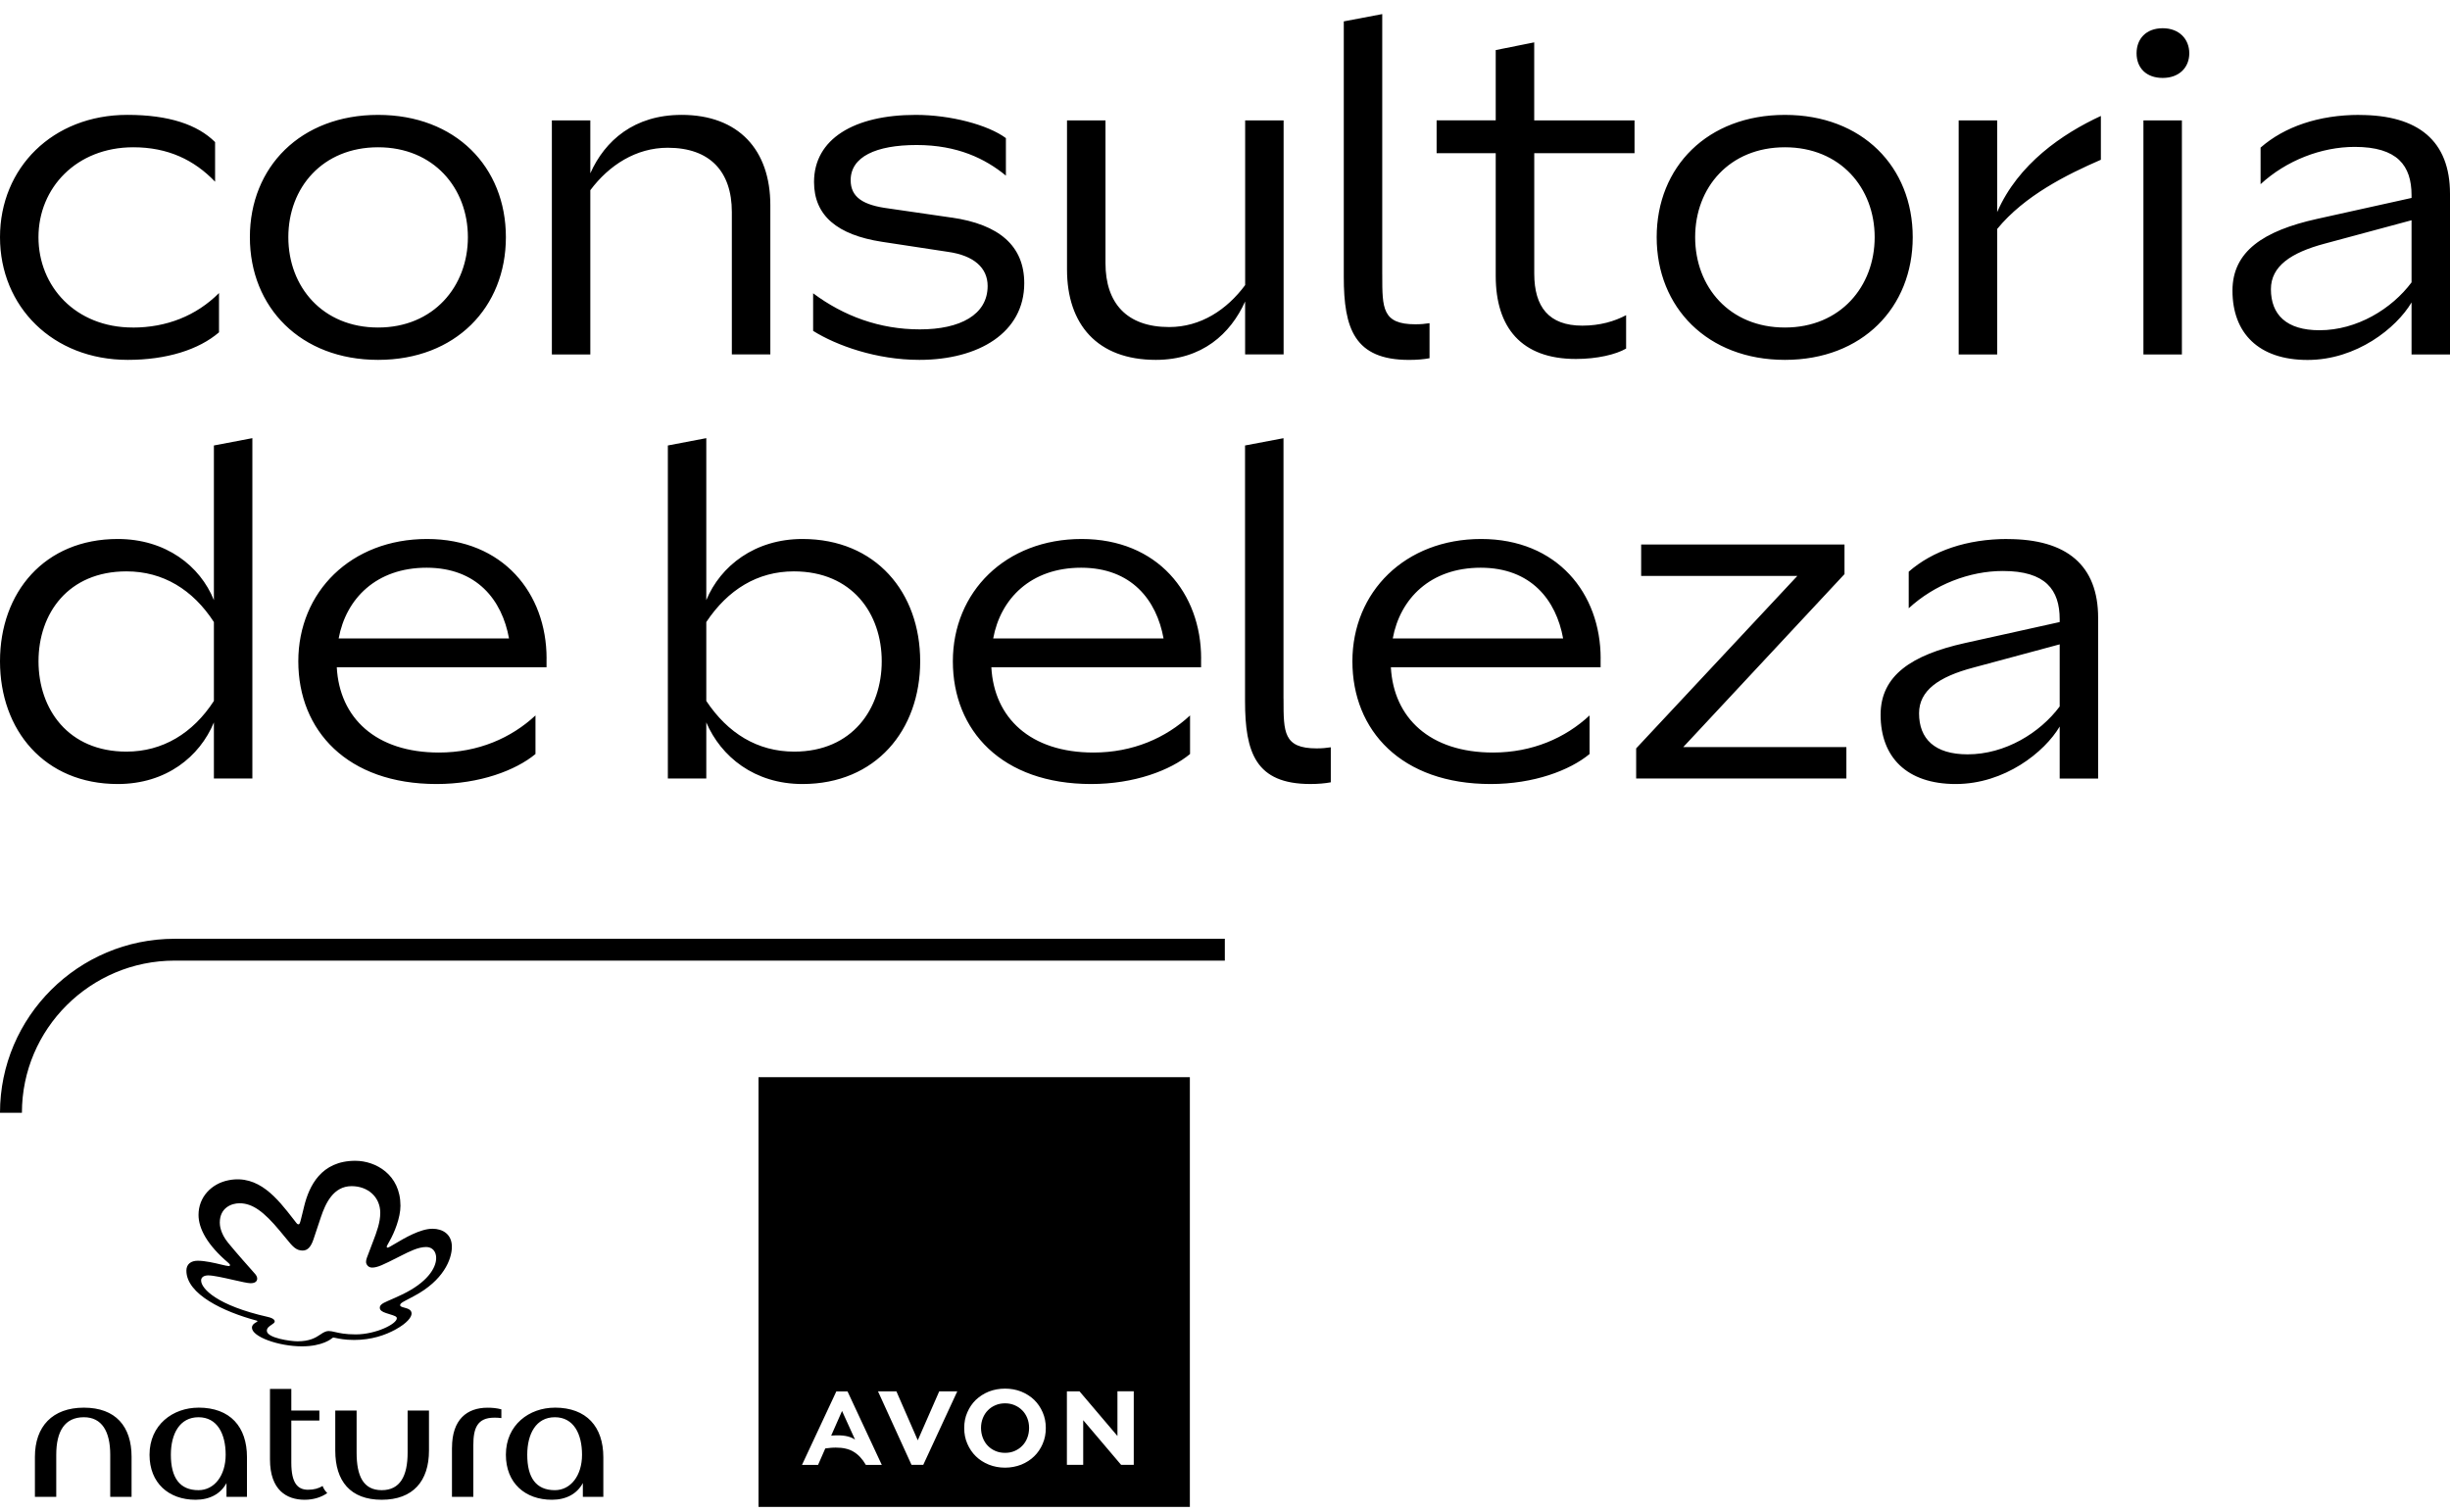
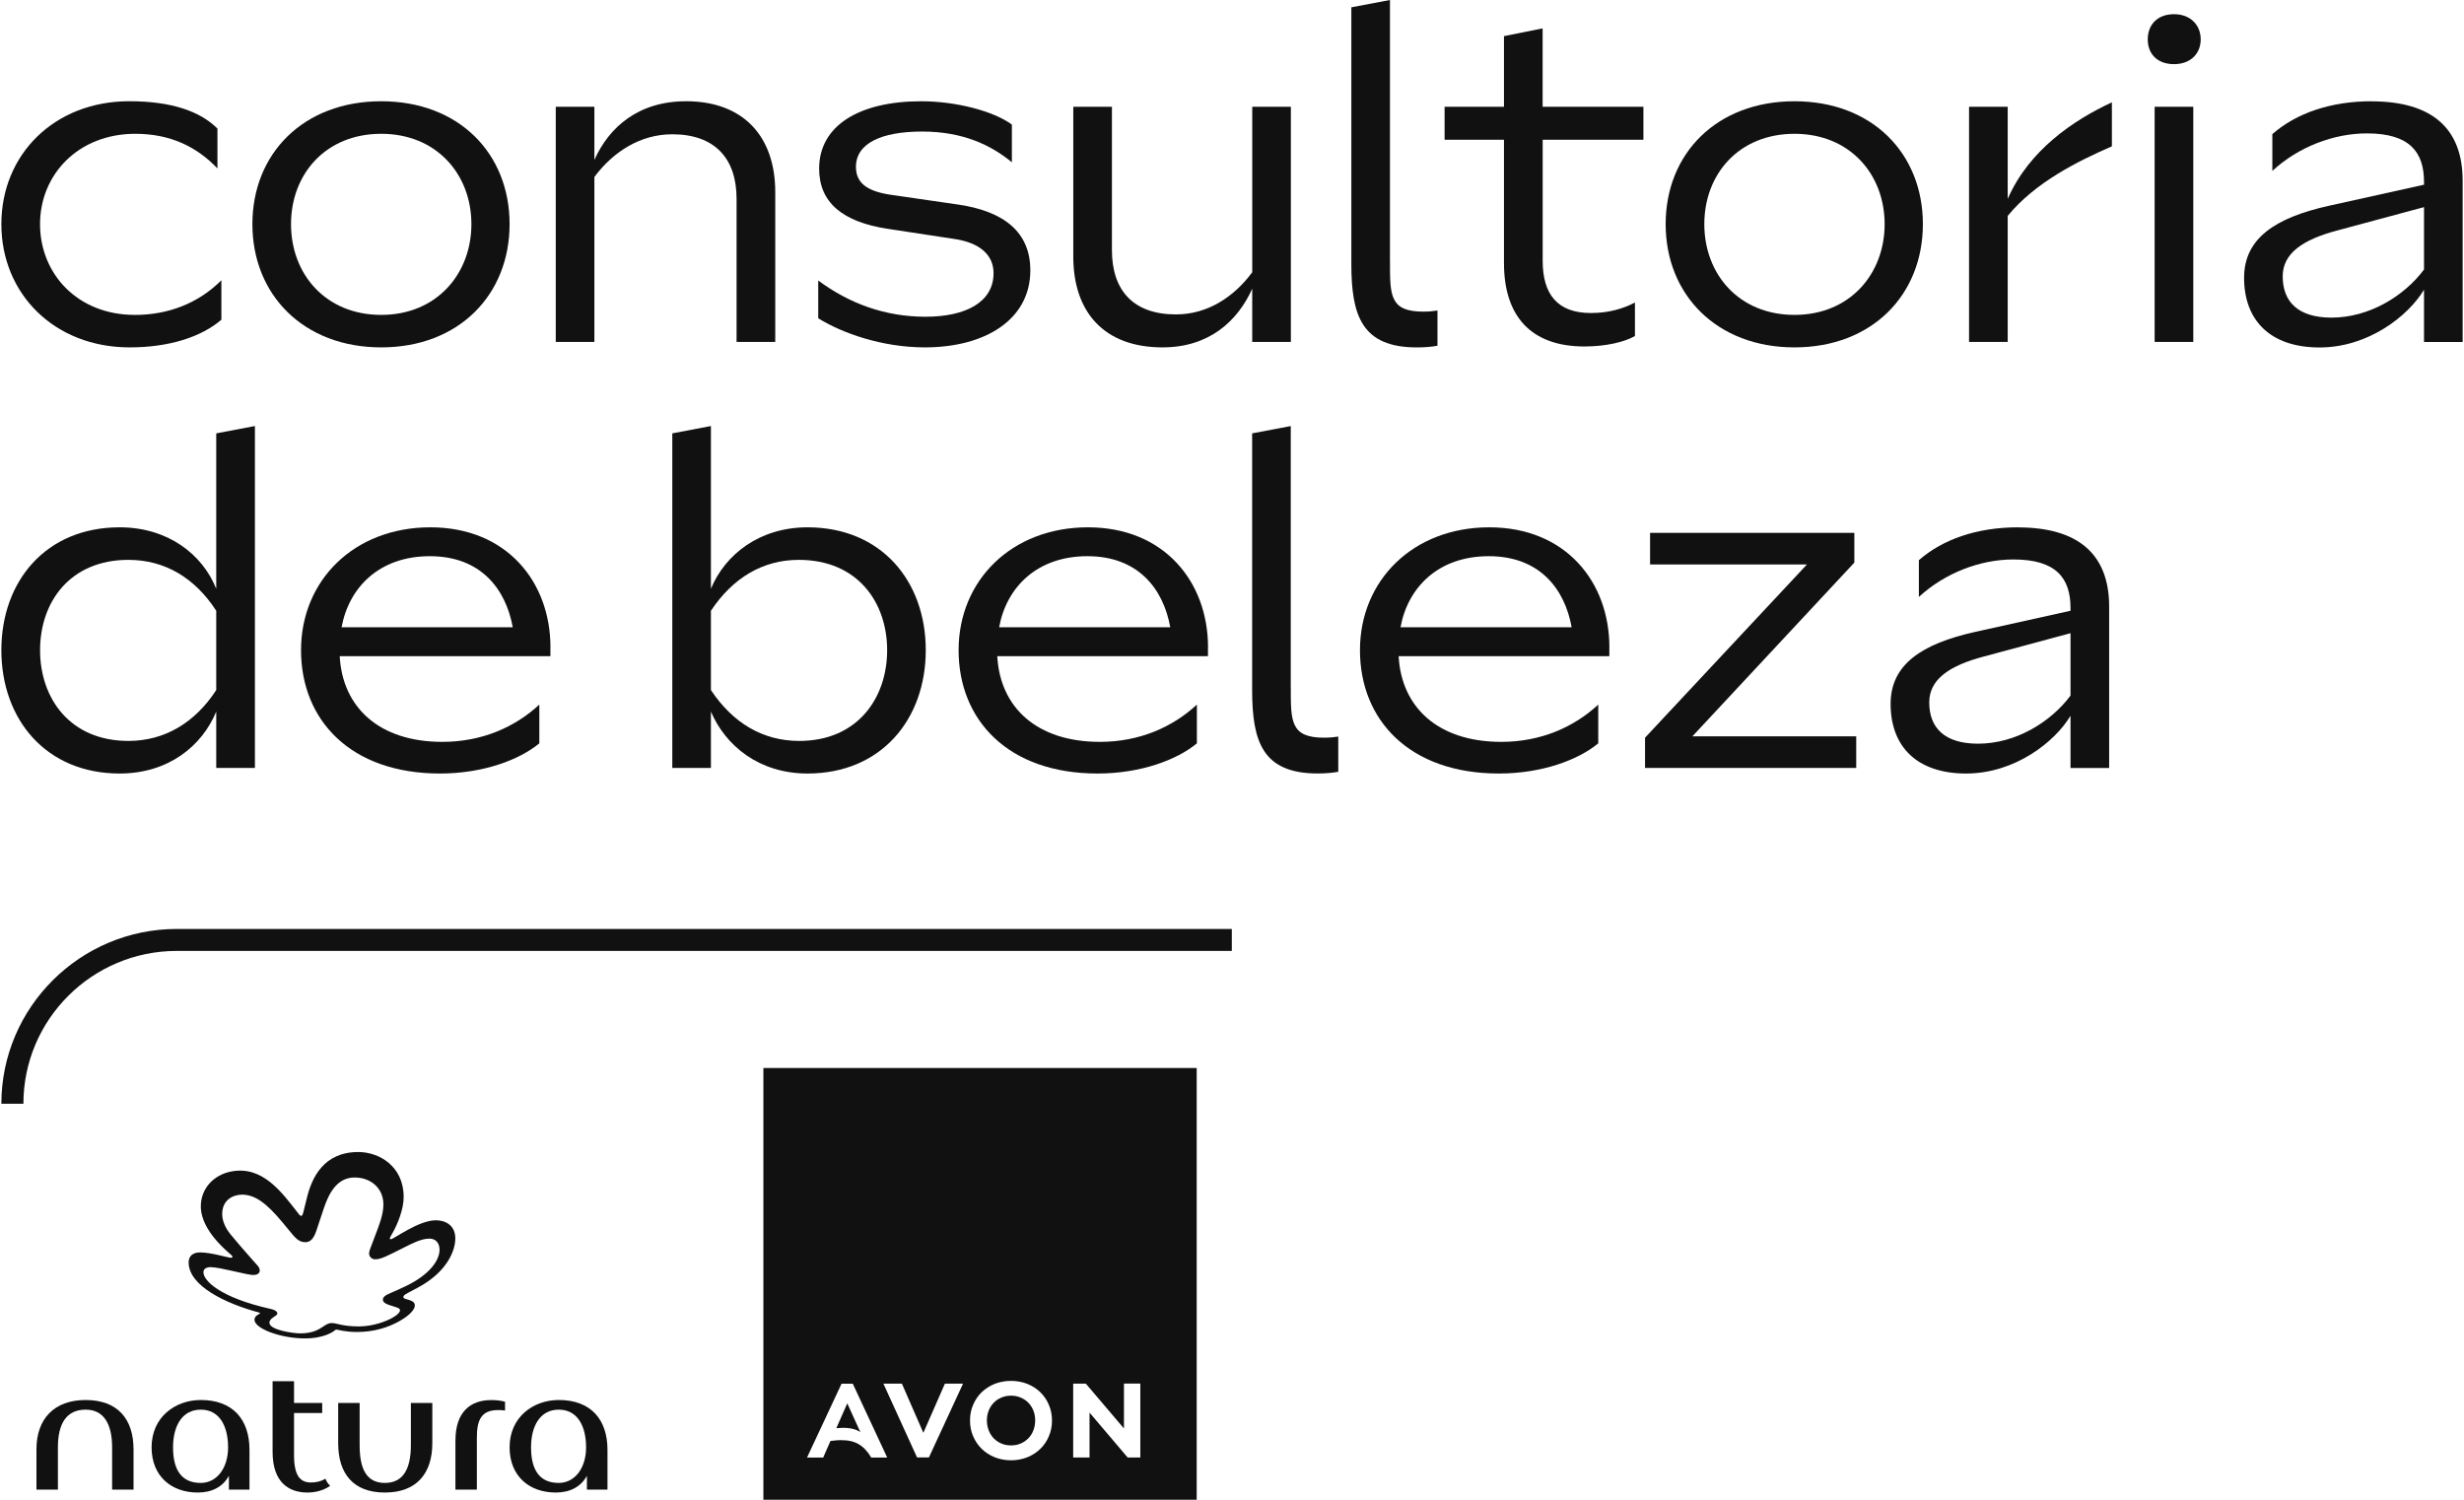
- <svg xmlns="http://www.w3.org/2000/svg" width="128" height="79" viewBox="0 0 128 79" fill="none">
-   <path fill-rule="evenodd" clip-rule="evenodd" d="M74.686 18.717V16.886C74.468 16.922 74.225 16.944 73.945 16.944C72.216 16.944 72.216 16.104 72.216 14.395V14.345H72.215V0.736L70.206 1.117V14.469C70.206 15.816 70.345 16.901 70.84 17.647C71.335 18.394 72.19 18.805 73.612 18.805C74.022 18.805 74.376 18.775 74.686 18.717ZM111.625 2.784C111.625 2.022 112.129 1.475 112.991 1.475C113.852 1.475 114.379 2.044 114.379 2.784C114.379 3.524 113.852 4.072 112.991 4.072C112.129 4.072 111.625 3.547 111.625 2.784ZM111.983 18.52V6.29H113.993V18.52H111.983ZM85.396 8.006V8.005H85.398L85.396 8.006ZM85.396 8.005V6.29H80.155V2.213L78.144 2.616V6.288H75.056V8.005H78.144V14.418C78.144 17.113 79.485 18.756 82.332 18.756C83.451 18.756 84.426 18.52 84.956 18.213V16.468C84.352 16.789 83.589 17.015 82.667 17.015C80.922 17.015 80.157 16.039 80.157 14.297V8.005H85.396ZM2.01 12.393C2.01 14.967 3.949 17.113 6.938 17.113V17.115C8.689 17.115 10.248 16.506 11.442 15.312V17.364C10.387 18.271 8.705 18.803 6.676 18.803C2.753 18.803 0 16.017 0 12.393C0 8.769 2.753 6.003 6.652 6.002C8.826 6.002 10.323 6.513 11.237 7.424V9.494C10.148 8.357 8.775 7.695 6.964 7.695C3.994 7.695 2.01 9.818 2.01 12.393ZM1.145 58.142H0C0 53.13 4.094 49.051 9.125 49.051H63.991V50.192H9.125C4.724 50.192 1.145 53.758 1.145 58.142ZM43.424 75.013L43.992 73.724V73.722L44.673 75.221C44.573 75.15 44.447 75.094 44.295 75.054C44.144 75.015 43.964 74.996 43.755 74.996C43.653 74.996 43.544 75.002 43.424 75.013ZM53.01 73.422C53.167 73.49 53.295 73.576 53.404 73.689V73.687C53.519 73.801 53.606 73.938 53.668 74.091C53.732 74.252 53.764 74.417 53.764 74.607C53.764 74.796 53.732 74.974 53.668 75.133C53.609 75.29 53.519 75.429 53.404 75.545C53.292 75.66 53.158 75.75 53.01 75.813C52.863 75.877 52.697 75.911 52.511 75.911C52.325 75.911 52.154 75.877 52.007 75.813C51.857 75.75 51.725 75.66 51.612 75.545C51.501 75.431 51.413 75.296 51.349 75.131C51.285 74.968 51.253 74.79 51.253 74.609C51.253 74.427 51.285 74.254 51.349 74.095C51.415 73.932 51.503 73.797 51.612 73.689C51.721 73.576 51.849 73.488 52.007 73.422C52.154 73.357 52.327 73.323 52.511 73.323C52.696 73.323 52.863 73.359 53.01 73.422ZM39.629 78.736V56.281H62.164V78.736H39.629ZM44.94 76.134C45.047 76.248 45.145 76.383 45.237 76.54L45.235 76.542H46.07L44.278 72.699H43.695L41.899 76.542H42.739L43.117 75.68C43.215 75.665 43.313 75.654 43.403 75.648C43.495 75.639 43.584 75.637 43.67 75.637C43.853 75.637 44.022 75.652 44.174 75.688C44.327 75.723 44.466 75.774 44.594 75.853C44.72 75.928 44.833 76.019 44.94 76.134ZM48.236 76.537L49.989 72.75L50.014 72.697H49.07L47.949 75.255L46.832 72.697H45.871L47.612 76.516L47.623 76.537H48.236ZM54.031 76.091C54.217 75.913 54.367 75.69 54.477 75.435H54.475C54.586 75.188 54.638 74.91 54.638 74.614C54.638 74.318 54.584 74.044 54.475 73.795C54.365 73.54 54.219 73.327 54.029 73.141C53.841 72.962 53.613 72.815 53.352 72.709C53.09 72.607 52.81 72.555 52.509 72.555C52.208 72.555 51.923 72.607 51.661 72.709C51.4 72.815 51.174 72.962 50.984 73.141C50.794 73.327 50.648 73.54 50.538 73.795C50.427 74.044 50.375 74.316 50.375 74.614C50.375 74.912 50.429 75.188 50.538 75.435C50.648 75.69 50.798 75.911 50.984 76.091C51.17 76.274 51.398 76.42 51.661 76.527C51.923 76.632 52.212 76.685 52.509 76.685C52.806 76.685 53.092 76.63 53.356 76.527C53.617 76.42 53.845 76.274 54.031 76.091ZM58.576 76.538H59.233V76.537V72.695H58.381V75.03L56.41 72.71L56.398 72.697H55.74V76.538H56.592V74.204L58.563 76.527L58.576 76.538ZM1.824 76.119C1.824 74.53 2.742 73.55 4.382 73.55C6.042 73.55 6.874 74.53 6.874 76.119V78.21H5.759V76.01C5.759 74.79 5.322 74.05 4.382 74.05C3.376 74.05 2.939 74.79 2.939 76.01V78.21H1.824V76.119ZM10.37 73.55C9.036 73.55 7.812 74.442 7.812 76.01C7.812 77.49 8.818 78.362 10.216 78.362C10.959 78.362 11.526 78.056 11.833 77.49V78.208H12.903V76.139C12.903 74.55 12.029 73.548 10.368 73.548L10.37 73.55ZM10.37 77.861C9.386 77.861 8.927 77.207 8.927 76.01C8.927 74.921 9.386 74.05 10.37 74.05C11.353 74.05 11.79 74.921 11.79 76.01C11.79 77.099 11.199 77.861 10.37 77.861ZM19.942 77.861C20.903 77.861 21.296 77.121 21.296 75.901V73.702H22.412V75.793C22.412 77.382 21.582 78.362 19.942 78.362C18.302 78.362 17.516 77.382 17.516 75.793V73.702H18.631V75.901C18.631 77.121 18.981 77.861 19.942 77.861ZM28.988 73.55C27.655 73.55 26.43 74.442 26.43 76.01C26.43 77.49 27.437 78.362 28.834 78.362C29.577 78.362 30.145 78.056 30.451 77.49V78.208H31.521V76.139C31.521 74.55 30.647 73.548 28.986 73.548L28.988 73.55ZM28.988 77.861C28.005 77.861 27.546 77.207 27.546 76.01C27.546 74.921 28.005 74.05 28.988 74.05C29.972 74.05 30.408 74.921 30.408 76.01C30.408 77.099 29.817 77.861 28.988 77.861ZM23.613 78.21V75.641L23.615 75.643C23.615 74.161 24.403 73.552 25.473 73.552C25.712 73.552 25.953 73.572 26.194 73.638V74.095C26.062 74.073 25.93 74.073 25.821 74.073C24.926 74.073 24.729 74.638 24.729 75.51V78.21H23.613ZM16.093 77.839C15.547 77.838 15.22 77.489 15.22 76.424V74.224H16.685V73.702H15.22V72.57H14.105V76.25C14.105 77.861 14.979 78.362 15.918 78.362C16.377 78.362 16.792 78.23 17.097 78.013C16.988 77.904 16.899 77.773 16.856 77.642C16.639 77.773 16.398 77.838 16.093 77.839ZM20.364 64.826C20.596 64.416 20.922 63.637 20.922 62.997C20.921 61.361 19.616 60.651 18.562 60.651C16.771 60.651 16.151 61.974 15.893 63.017C15.854 63.176 15.83 63.275 15.808 63.365C15.786 63.454 15.766 63.535 15.735 63.658C15.673 63.906 15.656 63.971 15.589 63.971C15.538 63.971 15.496 63.915 15.47 63.882L15.464 63.874L15.409 63.802L15.339 63.712C14.489 62.617 13.511 61.358 11.94 61.667C11.045 61.843 10.372 62.547 10.372 63.477C10.372 64.196 10.832 65.054 11.936 65.989C11.989 66.032 12.015 66.07 12.015 66.104C12.015 66.128 11.998 66.152 11.953 66.152C11.889 66.152 11.742 66.117 11.552 66.072C11.207 65.99 10.719 65.873 10.329 65.873C9.979 65.873 9.738 66.049 9.738 66.39C9.738 67.623 11.681 68.538 13.403 69L13.405 69.001C13.421 69.005 13.452 69.012 13.452 69.032C13.452 69.048 13.423 69.064 13.384 69.088C13.298 69.138 13.163 69.217 13.163 69.373C13.163 69.842 14.545 70.346 15.779 70.346C16.849 70.346 17.31 69.955 17.35 69.921L17.351 69.92C17.379 69.894 17.4 69.887 17.426 69.887C17.443 69.887 17.477 69.894 17.528 69.906C17.687 69.941 18.013 70.012 18.5 70.012C19.404 70.012 20.132 69.763 20.678 69.459C21.276 69.128 21.503 68.819 21.503 68.633C21.503 68.427 21.296 68.371 21.125 68.324C21.006 68.292 20.905 68.265 20.905 68.195C20.905 68.127 20.958 68.075 21.161 67.968C21.229 67.931 21.31 67.889 21.389 67.847L21.392 67.846C21.494 67.792 21.591 67.74 21.652 67.707C23.156 66.906 23.608 65.806 23.608 65.144C23.608 64.483 23.124 64.202 22.594 64.202C21.955 64.202 21.124 64.696 20.637 64.985C20.436 65.105 20.294 65.189 20.249 65.189C20.219 65.189 20.204 65.167 20.204 65.142C20.204 65.111 20.229 65.066 20.324 64.897L20.364 64.826ZM14.966 64.73C15.306 65.155 15.482 65.34 15.814 65.341C16.067 65.34 16.243 65.155 16.377 64.758C16.42 64.631 16.517 64.338 16.606 64.07L16.607 64.068L16.607 64.067L16.607 64.067C16.677 63.858 16.741 63.665 16.77 63.58C17.01 62.87 17.419 61.976 18.37 61.976C19.22 61.976 19.867 62.542 19.867 63.373C19.867 63.878 19.673 64.387 19.501 64.839L19.472 64.914C19.417 65.06 19.371 65.182 19.326 65.299L19.326 65.299C19.273 65.438 19.222 65.571 19.162 65.733C19.134 65.809 19.124 65.881 19.124 65.942C19.126 66.049 19.226 66.231 19.438 66.231C19.726 66.231 20.023 66.081 20.796 65.69L20.909 65.633L20.968 65.603C21.407 65.382 21.855 65.156 22.265 65.156C22.59 65.156 22.79 65.39 22.788 65.736C22.784 66.276 22.291 67.024 21.016 67.634C20.783 67.747 20.555 67.848 20.239 67.985C19.942 68.112 19.843 68.202 19.843 68.33C19.843 68.457 19.961 68.539 20.166 68.607C20.235 68.629 20.296 68.648 20.352 68.666C20.613 68.747 20.732 68.785 20.732 68.88C20.732 69.177 19.632 69.722 18.584 69.722C18.037 69.722 17.731 69.651 17.507 69.599L17.507 69.599C17.379 69.569 17.277 69.546 17.174 69.546C17.041 69.546 16.924 69.598 16.723 69.737C16.486 69.898 16.174 70.083 15.54 70.083C15.184 70.083 13.941 69.913 13.941 69.531C13.941 69.382 14.073 69.295 14.188 69.219C14.276 69.161 14.353 69.11 14.353 69.043C14.353 69.002 14.325 68.884 13.992 68.809C11.348 68.215 10.507 67.333 10.507 66.904C10.507 66.737 10.654 66.639 10.881 66.639C11.151 66.639 11.694 66.763 12.183 66.874C12.583 66.965 12.947 67.048 13.095 67.048C13.424 67.048 13.437 66.855 13.437 66.812C13.439 66.733 13.399 66.645 13.326 66.561C13.314 66.547 13.282 66.511 13.234 66.457L13.232 66.454C12.993 66.186 12.374 65.49 11.923 64.942C11.496 64.423 11.483 63.984 11.483 63.881C11.483 63.1 12.102 62.87 12.514 62.87C13.196 62.87 13.793 63.317 14.616 64.307C14.677 64.378 14.912 64.663 14.966 64.73ZM19.754 6.003C15.713 6.003 13.055 8.72 13.055 12.393C13.055 16.065 15.713 18.803 19.754 18.803C23.796 18.803 26.43 16.064 26.43 12.393C26.43 8.722 23.799 6.003 19.754 6.003ZM19.754 17.113C16.858 17.113 15.064 14.99 15.064 12.393C15.064 9.796 16.86 7.695 19.754 7.695C22.648 7.695 24.445 9.818 24.445 12.393C24.445 14.967 22.648 17.113 19.754 17.113ZM30.841 9.054C31.608 7.338 33.139 6.003 35.604 6.003V6.002C38.593 6.002 40.246 7.836 40.246 10.722V18.518H38.235V11.079C38.235 8.96 37.088 7.72 34.886 7.72C33.235 7.72 31.824 8.625 30.841 9.938V18.52H28.832V6.29H30.841V9.054ZM49.707 11.368L46.427 10.892C45.113 10.723 44.443 10.319 44.443 9.414C44.443 8.196 45.758 7.577 47.889 7.577C50.019 7.577 51.477 8.291 52.553 9.176V7.216C51.618 6.522 49.66 6.003 47.842 6.003C44.611 6.003 42.529 7.268 42.529 9.509C42.529 11.272 43.751 12.273 46.07 12.633L49.515 13.157C50.881 13.347 51.599 13.993 51.599 14.943C51.599 16.446 50.162 17.21 48.058 17.21C45.953 17.21 44.086 16.517 42.482 15.325V17.289C43.704 18.052 45.782 18.803 48.032 18.803C51.142 18.803 53.512 17.373 53.512 14.799C53.512 12.844 52.197 11.722 49.709 11.366L49.707 11.368ZM65.053 14.896V6.29H67.062V18.518H65.051V15.752C64.288 17.446 62.802 18.803 60.387 18.803C57.326 18.803 55.746 16.944 55.746 14.083V6.29H57.756V13.751C57.756 15.827 58.856 17.088 61.083 17.088C62.734 17.088 64.098 16.183 65.053 14.896ZM86.553 12.393C86.553 8.72 89.208 6.003 93.253 6.003C97.297 6.003 99.93 8.722 99.93 12.393C99.93 16.064 97.297 18.803 93.253 18.803C89.21 18.803 86.553 16.065 86.553 12.393ZM88.563 12.393C88.563 14.99 90.357 17.113 93.253 17.113C96.15 17.113 97.942 14.967 97.942 12.393C97.942 9.818 96.148 7.695 93.253 7.695C90.359 7.695 88.563 9.796 88.563 12.393ZM104.342 11.079V6.29H102.331V18.52H104.342V11.964C105.769 10.221 107.977 9.123 109.76 8.347V6.058C107.751 6.989 105.44 8.559 104.342 11.081V11.079ZM123.263 6.003C121.141 6.003 119.351 6.622 118.104 7.712V9.623C119.449 8.385 121.277 7.675 123.024 7.675C125.251 7.675 125.991 8.651 125.991 10.201V10.343L121.038 11.441C118.262 12.059 116.635 13.131 116.635 15.185C116.635 17.399 117.997 18.807 120.558 18.807C123.12 18.807 125.2 17.139 125.991 15.803V18.522H128V10.129C128 7.366 126.351 6.007 123.263 6.007V6.003ZM125.991 14.754C124.961 16.135 123.142 17.255 121.181 17.255C119.458 17.255 118.644 16.444 118.644 15.11C118.644 13.918 119.674 13.202 121.469 12.726L125.991 11.508V14.752V14.754ZM11.175 23.276V31.357C10.456 29.568 8.664 28.162 6.15 28.162C2.323 28.162 0 30.952 0 34.552C0 38.151 2.323 40.965 6.15 40.965C8.687 40.965 10.434 39.534 11.175 37.746V40.677H13.185V22.893L11.175 23.276ZM11.175 36.624C10.075 38.318 8.495 39.272 6.607 39.272C3.566 39.272 2.012 37.053 2.012 34.552C2.012 32.05 3.566 29.854 6.607 29.854C8.519 29.854 10.076 30.808 11.175 32.502V36.624ZM22.31 28.162C26.282 28.162 28.556 31.001 28.556 34.407L28.554 34.409V34.865H17.595C17.738 37.508 19.63 39.32 22.933 39.32C24.98 39.32 26.711 38.56 27.976 37.381V39.397C26.946 40.252 25.058 40.965 22.81 40.965C18.146 40.965 15.585 38.175 15.585 34.552C15.585 30.928 18.338 28.162 22.31 28.162ZM22.287 29.663C19.654 29.663 18.075 31.284 17.693 33.36H26.594C26.233 31.357 24.92 29.663 22.287 29.663ZM41.925 28.162C39.437 28.162 37.641 29.568 36.9 31.357V22.893L34.892 23.276V40.677H36.9V37.746C37.665 39.532 39.414 40.965 41.925 40.965C45.754 40.965 48.075 38.151 48.075 34.552C48.075 30.952 45.756 28.162 41.925 28.162ZM41.494 39.272C39.58 39.272 38.026 38.318 36.9 36.624V32.502C38.026 30.808 39.58 29.854 41.472 29.854C44.533 29.854 46.066 32.073 46.066 34.552C46.066 37.031 44.533 39.272 41.494 39.272ZM96.366 29.997L87.942 39.034H96.464V40.677H85.481V39.103L93.902 30.092H85.742V28.449H96.366V29.997ZM62.753 34.407C62.753 31.001 60.48 28.162 56.508 28.162C52.536 28.162 49.782 30.928 49.782 34.552C49.782 38.175 52.344 40.965 57.008 40.965C59.255 40.965 61.143 40.252 62.174 39.397V37.381C60.908 38.56 59.178 39.32 57.13 39.32C53.828 39.32 51.936 37.508 51.793 34.865H62.751V34.409L62.753 34.407ZM51.889 33.36C52.27 31.284 53.85 29.663 56.483 29.663C59.116 29.663 60.429 31.357 60.79 33.36H51.889ZM77.381 28.162C81.353 28.162 83.626 31.001 83.626 34.407L83.624 34.409V34.865H72.666C72.809 37.508 74.701 39.32 78.003 39.32C80.051 39.32 81.781 38.56 83.047 37.381V39.397C82.016 40.252 80.128 40.965 77.881 40.965C73.217 40.965 70.656 38.175 70.656 34.552C70.656 30.928 73.409 28.162 77.381 28.162ZM77.358 29.663C74.725 29.663 73.145 31.284 72.764 33.36H81.665C81.304 31.357 79.991 29.663 77.358 29.663ZM104.879 28.162C102.758 28.162 100.968 28.781 99.721 29.871V31.782C101.066 30.544 102.893 29.834 104.641 29.834C106.867 29.834 107.608 30.81 107.608 32.359V32.502L102.655 33.6C99.879 34.218 98.252 35.29 98.252 37.344C98.252 39.558 99.614 40.965 102.175 40.965C104.737 40.965 106.817 39.298 107.608 37.962V40.681H109.617V32.288C109.617 29.524 107.967 28.166 104.879 28.166V28.162ZM107.608 36.913C106.578 38.294 104.759 39.414 102.798 39.414C101.075 39.414 100.261 38.603 100.261 37.269C100.261 36.077 101.291 35.361 103.085 34.885L107.608 33.667V36.911V36.913ZM69.527 40.876V39.045C69.309 39.081 69.066 39.103 68.786 39.103C67.058 39.103 67.058 38.263 67.058 36.554V36.504H67.056V22.895L65.047 23.276V36.628C65.047 37.975 65.187 39.06 65.681 39.806C66.176 40.553 67.032 40.964 68.453 40.964C68.863 40.964 69.217 40.934 69.527 40.876Z" fill="black" />
+ <svg xmlns="http://www.w3.org/2000/svg" width="92" height="56" viewBox="0 0 92 56" fill="none">
+   <path d="M31.635 52.401L31.227 53.327C31.314 53.319 31.392 53.315 31.465 53.315C31.615 53.315 31.745 53.328 31.853 53.357C31.962 53.385 32.052 53.425 32.124 53.476L31.635 52.4V52.401ZM38.582 52.666C38.537 52.556 38.475 52.458 38.393 52.376C38.315 52.295 38.223 52.233 38.109 52.185C38.004 52.139 37.884 52.114 37.752 52.114C37.619 52.114 37.495 52.138 37.39 52.185C37.276 52.232 37.184 52.295 37.106 52.376C37.028 52.454 36.964 52.551 36.917 52.668C36.871 52.782 36.848 52.906 36.848 53.036C36.848 53.167 36.871 53.295 36.917 53.412C36.963 53.53 37.027 53.627 37.106 53.709C37.187 53.791 37.282 53.856 37.39 53.901C37.495 53.947 37.618 53.971 37.752 53.971C37.885 53.971 38.004 53.947 38.109 53.901C38.216 53.856 38.312 53.791 38.393 53.709C38.475 53.626 38.54 53.526 38.582 53.413C38.628 53.299 38.651 53.171 38.651 53.035C38.651 52.899 38.628 52.781 38.582 52.665V52.666ZM38.582 52.666C38.537 52.556 38.475 52.458 38.393 52.376C38.315 52.295 38.223 52.233 38.109 52.185C38.004 52.139 37.884 52.114 37.752 52.114C37.619 52.114 37.495 52.138 37.39 52.185C37.276 52.232 37.184 52.295 37.106 52.376C37.028 52.454 36.964 52.551 36.917 52.668C36.871 52.782 36.848 52.906 36.848 53.036C36.848 53.167 36.871 53.295 36.917 53.412C36.963 53.53 37.027 53.627 37.106 53.709C37.187 53.791 37.282 53.856 37.39 53.901C37.495 53.947 37.618 53.971 37.752 53.971C37.885 53.971 38.004 53.947 38.109 53.901C38.216 53.856 38.312 53.791 38.393 53.709C38.475 53.626 38.54 53.526 38.582 53.413C38.628 53.299 38.651 53.171 38.651 53.035C38.651 52.899 38.628 52.781 38.582 52.665V52.666ZM28.503 39.879V56H44.682V39.879H28.503ZM32.529 54.423C32.463 54.31 32.393 54.214 32.316 54.132C32.239 54.049 32.158 53.983 32.067 53.93C31.975 53.873 31.875 53.837 31.766 53.811C31.657 53.786 31.535 53.775 31.404 53.775C31.342 53.775 31.279 53.776 31.213 53.783C31.148 53.787 31.078 53.795 31.007 53.806L30.736 54.425H30.132L31.422 51.666H31.84L33.127 54.425H32.528L32.529 54.423ZM35.941 51.702L34.683 54.421H34.242L34.234 54.406L32.984 51.664H33.674L34.476 53.501L35.281 51.664H35.959L35.941 51.702ZM39.163 53.63C39.084 53.813 38.976 53.973 38.843 54.1C38.709 54.232 38.545 54.337 38.358 54.414C38.169 54.488 37.964 54.527 37.75 54.527C37.537 54.527 37.329 54.489 37.141 54.414C36.952 54.337 36.789 54.232 36.655 54.1C36.522 53.971 36.414 53.813 36.335 53.63C36.257 53.452 36.218 53.254 36.218 53.041C36.218 52.827 36.256 52.632 36.335 52.453C36.414 52.27 36.519 52.116 36.655 51.983C36.792 51.854 36.954 51.749 37.141 51.672C37.329 51.6 37.534 51.562 37.75 51.562C37.966 51.562 38.167 51.6 38.355 51.672C38.543 51.749 38.706 51.854 38.841 51.983C38.978 52.116 39.083 52.27 39.161 52.453C39.239 52.632 39.279 52.828 39.279 53.041C39.279 53.253 39.241 53.452 39.161 53.63H39.163ZM42.577 54.422H42.106L42.097 54.414L40.681 52.746V54.422H40.07V51.664H40.542L40.551 51.674L41.966 53.339V51.663H42.577V54.422ZM38.393 52.376C38.315 52.295 38.223 52.233 38.109 52.185C38.004 52.139 37.884 52.114 37.752 52.114C37.619 52.114 37.495 52.138 37.39 52.185C37.276 52.232 37.184 52.295 37.106 52.376C37.028 52.454 36.964 52.551 36.917 52.668C36.871 52.782 36.848 52.906 36.848 53.036C36.848 53.167 36.871 53.295 36.917 53.412C36.963 53.53 37.027 53.627 37.106 53.709C37.187 53.791 37.282 53.856 37.39 53.901C37.495 53.947 37.618 53.971 37.752 53.971C37.885 53.971 38.004 53.947 38.109 53.901C38.216 53.856 38.312 53.791 38.393 53.709C38.475 53.626 38.54 53.526 38.582 53.413C38.628 53.299 38.651 53.171 38.651 53.035C38.651 52.899 38.628 52.781 38.582 52.665C38.537 52.555 38.475 52.457 38.393 52.375V52.376Z" fill="#111111" />
+   <path d="M3.197 52.276C2.02 52.276 1.361 52.98 1.361 54.121V55.622H2.162V54.043C2.162 53.167 2.475 52.636 3.197 52.636C3.872 52.636 4.186 53.167 4.186 54.043V55.622H4.986V54.121C4.986 52.98 4.389 52.276 3.197 52.276Z" fill="#111111" />
+   <path d="M7.496 52.276C6.539 52.276 5.66 52.917 5.66 54.043C5.66 55.105 6.382 55.731 7.386 55.731C7.919 55.731 8.327 55.512 8.547 55.105V55.621H9.315V54.136C9.315 52.995 8.687 52.275 7.495 52.275L7.496 52.276ZM7.496 55.372C6.79 55.372 6.461 54.902 6.461 54.043C6.461 53.261 6.79 52.636 7.496 52.636C8.202 52.636 8.516 53.261 8.516 54.043C8.516 54.824 8.092 55.372 7.496 55.372Z" fill="#111111" />
+   <path d="M15.341 53.965C15.341 54.84 15.059 55.372 14.369 55.372C13.679 55.372 13.428 54.84 13.428 53.965V52.385H12.627V53.887C12.627 55.027 13.191 55.731 14.369 55.731C15.546 55.731 16.142 55.027 16.142 53.887V52.385H15.341V53.965Z" fill="#111111" />
+   <path d="M20.863 52.276C19.906 52.276 19.027 52.917 19.027 54.043C19.027 55.105 19.749 55.731 20.753 55.731C21.286 55.731 21.694 55.512 21.914 55.105V55.621H22.682V54.136C22.682 52.995 22.054 52.275 20.862 52.275L20.863 52.276ZM20.863 55.372C20.157 55.372 19.828 54.902 19.828 54.043C19.828 53.261 20.157 52.636 20.863 52.636C21.569 52.636 21.883 53.261 21.883 54.043C21.883 54.824 21.459 55.372 20.863 55.372Z" fill="#111111" />
+   <path d="M17.004 53.778V55.622H17.805V53.684C17.805 53.058 17.947 52.652 18.59 52.652C18.668 52.652 18.762 52.652 18.857 52.668V52.34C18.684 52.292 18.511 52.278 18.34 52.278C17.572 52.278 17.006 52.715 17.006 53.779L17.004 53.778Z" fill="#111111" />
+   <path d="M11.606 55.356C11.213 55.356 10.979 55.105 10.979 54.34V52.761H12.03V52.385H10.979V51.573H10.178V54.215C10.178 55.372 10.806 55.731 11.479 55.731C11.809 55.731 12.107 55.637 12.326 55.481C12.248 55.403 12.184 55.309 12.153 55.214C11.996 55.309 11.824 55.356 11.604 55.356H11.606Z" fill="#111111" />
+   <path d="M15.072 44.699C15.072 45.159 14.839 45.718 14.671 46.013C14.579 46.177 14.556 46.215 14.556 46.24C14.556 46.258 14.567 46.274 14.589 46.274C14.7 46.274 15.624 45.565 16.273 45.565C16.653 45.565 17 45.767 17 46.242C17 46.716 16.676 47.506 15.596 48.082C15.519 48.124 15.357 48.208 15.244 48.269C15.098 48.346 15.06 48.383 15.06 48.432C15.06 48.554 15.489 48.495 15.489 48.746C15.489 48.88 15.326 49.102 14.897 49.34C14.505 49.558 13.983 49.736 13.333 49.736C12.87 49.736 12.611 49.646 12.562 49.646C12.543 49.646 12.528 49.652 12.508 49.671C12.481 49.694 12.15 49.976 11.38 49.976C10.494 49.976 9.501 49.614 9.501 49.278C9.501 49.114 9.709 49.068 9.709 49.033C9.709 49.018 9.685 49.013 9.674 49.01C8.437 48.678 7.043 48.021 7.043 47.136C7.043 46.891 7.215 46.765 7.467 46.765C7.901 46.765 8.502 46.965 8.633 46.965C8.666 46.965 8.678 46.948 8.678 46.93C8.678 46.906 8.659 46.879 8.621 46.848C7.828 46.177 7.498 45.561 7.498 45.044C7.498 44.377 7.981 43.871 8.624 43.745C9.808 43.512 10.522 44.52 11.154 45.33C11.171 45.352 11.204 45.399 11.243 45.399C11.292 45.399 11.304 45.352 11.348 45.175C11.393 44.997 11.405 44.942 11.462 44.715C11.647 43.965 12.092 43.016 13.378 43.016C14.135 43.016 15.072 43.526 15.072 44.701V44.699ZM11.406 46.383C11.168 46.383 11.041 46.25 10.796 45.944C10.757 45.896 10.588 45.691 10.545 45.64C9.954 44.93 9.526 44.608 9.036 44.608C8.74 44.608 8.296 44.774 8.296 45.335C8.296 45.409 8.305 45.724 8.612 46.096C9.002 46.571 9.567 47.199 9.619 47.259C9.671 47.319 9.7 47.382 9.698 47.439C9.698 47.47 9.689 47.608 9.453 47.608C9.216 47.608 8.216 47.315 7.864 47.315C7.7 47.315 7.595 47.385 7.595 47.505C7.595 47.813 8.198 48.446 10.097 48.873C10.336 48.927 10.356 49.011 10.356 49.041C10.356 49.151 10.06 49.203 10.06 49.391C10.06 49.665 10.953 49.788 11.208 49.788C11.663 49.788 11.887 49.654 12.057 49.539C12.202 49.439 12.285 49.402 12.381 49.402C12.585 49.402 12.776 49.528 13.394 49.528C14.146 49.528 14.936 49.137 14.936 48.924C14.936 48.841 14.81 48.819 14.53 48.728C14.382 48.679 14.297 48.62 14.297 48.529C14.297 48.437 14.369 48.372 14.582 48.281C14.809 48.183 14.972 48.11 15.14 48.029C16.055 47.591 16.409 47.054 16.412 46.667C16.413 46.418 16.27 46.25 16.036 46.25C15.729 46.25 15.391 46.427 15.063 46.593C14.447 46.903 14.223 47.022 14.007 47.022C13.854 47.022 13.783 46.891 13.781 46.815C13.781 46.77 13.788 46.719 13.809 46.664C13.888 46.45 13.945 46.306 14.031 46.076C14.159 45.738 14.315 45.352 14.315 44.97C14.315 44.373 13.85 43.967 13.24 43.967C12.557 43.967 12.264 44.608 12.091 45.118C12.044 45.258 11.864 45.802 11.809 45.964C11.713 46.25 11.586 46.383 11.404 46.383H11.406Z" fill="#111111" />
+   <path d="M0.874 41.214H0.051C0.051 37.616 2.991 34.687 6.602 34.687H45.993V35.507H6.602C3.443 35.507 0.874 38.066 0.874 41.214Z" fill="#111111" />
+   <path d="M5.032 11.758C2.887 11.758 1.495 10.217 1.495 8.369C1.495 6.52 2.919 4.996 5.051 4.996C6.351 4.996 7.337 5.471 8.119 6.288V4.801C7.463 4.147 6.388 3.78 4.827 3.78C2.028 3.781 0.051 5.767 0.051 8.369C0.051 10.97 2.028 12.971 4.844 12.971C6.301 12.971 7.508 12.589 8.266 11.938V10.465C7.409 11.322 6.289 11.759 5.032 11.759V11.758Z" fill="#111111" />
+   <path d="M14.234 3.781C11.332 3.781 9.424 5.732 9.424 8.369C9.424 11.005 11.332 12.971 14.234 12.971C17.135 12.971 19.027 11.004 19.027 8.369C19.027 5.733 17.138 3.781 14.234 3.781ZM14.234 11.758C12.155 11.758 10.866 10.233 10.866 8.369C10.866 6.504 12.156 4.996 14.234 4.996C16.312 4.996 17.601 6.52 17.601 8.369C17.601 10.217 16.312 11.758 14.234 11.758Z" fill="#111111" />
+   <path d="M25.613 3.781C23.843 3.781 22.744 4.739 22.193 5.972V3.987H20.751V12.768H22.193V6.607C22.899 5.663 23.912 5.014 25.098 5.014C26.679 5.014 27.502 5.904 27.502 7.426V12.766H28.946V7.169C28.946 5.097 27.759 3.78 25.613 3.78V3.781Z" fill="#111111" />
+   <path d="M35.739 7.633L33.384 7.291C32.44 7.17 31.959 6.88 31.959 6.23C31.959 5.355 32.903 4.912 34.433 4.912C35.963 4.912 37.009 5.424 37.781 6.059V4.652C37.11 4.154 35.705 3.781 34.399 3.781C32.079 3.781 30.585 4.69 30.585 6.298C30.585 7.564 31.462 8.283 33.127 8.541L35.601 8.918C36.581 9.054 37.097 9.518 37.097 10.2C37.097 11.279 36.065 11.827 34.554 11.827C33.044 11.827 31.703 11.33 30.551 10.474V11.884C31.429 12.431 32.921 12.971 34.535 12.971C36.769 12.971 38.47 11.944 38.47 10.096C38.47 8.693 37.526 7.887 35.74 7.632L35.739 7.633Z" fill="#111111" />
+   <path d="M46.756 3.987V10.166C46.07 11.09 45.091 11.74 43.906 11.74C42.307 11.74 41.517 10.835 41.517 9.344V3.987H40.074V9.582C40.074 11.636 41.208 12.971 43.406 12.971C45.14 12.971 46.207 11.997 46.755 10.781V12.766H48.198V3.987H46.755H46.756Z" fill="#111111" />
+   <path d="M61.361 5.22V3.987H57.598V1.06L56.155 1.349V3.986H53.938V5.218H56.155V9.823C56.155 11.758 57.118 12.937 59.162 12.937C59.965 12.937 60.664 12.768 61.045 12.547V11.295C60.612 11.525 60.064 11.688 59.402 11.688C58.149 11.688 57.6 10.987 57.6 9.736V5.218H61.363L61.361 5.22Z" fill="#111111" />
+   <path d="M67.002 3.781C64.098 3.781 62.192 5.732 62.192 8.369C62.192 11.005 64.099 12.971 67.002 12.971C69.905 12.971 71.796 11.004 71.796 8.369C71.796 5.733 69.905 3.781 67.002 3.781ZM67.002 11.758C64.923 11.758 63.635 10.233 63.635 8.369C63.635 6.504 64.924 4.996 67.002 4.996C69.08 4.996 70.368 6.52 70.368 8.369C70.368 10.217 69.082 11.758 67.002 11.758Z" fill="#111111" />
+   <path d="M74.963 3.987H73.52V12.768H74.963V8.061C75.988 6.81 77.573 6.021 78.853 5.464V3.821C77.411 4.489 75.752 5.616 74.963 7.427V3.987Z" fill="#111111" />
+   <path d="M81.173 0.53C80.554 0.53 80.192 0.923 80.192 1.47C80.192 2.018 80.554 2.395 81.173 2.395C81.791 2.395 82.169 2.002 82.169 1.47C82.169 0.939 81.791 0.53 81.173 0.53ZM80.449 3.987V12.768H81.892V3.987H80.449Z" fill="#111111" />
+   <path d="M88.548 3.781C87.025 3.781 85.739 4.225 84.844 5.008V6.381C85.809 5.491 87.122 4.981 88.376 4.981C89.975 4.981 90.507 5.682 90.507 6.795V6.897L86.95 7.685C84.957 8.129 83.789 8.899 83.789 10.373C83.789 11.963 84.767 12.974 86.606 12.974C88.445 12.974 89.938 11.776 90.507 10.817V12.769H91.949V6.744C91.949 4.76 90.765 3.784 88.548 3.784V3.781ZM90.507 10.064C89.767 11.055 88.461 11.86 87.053 11.86C85.816 11.86 85.231 11.277 85.231 10.319C85.231 9.464 85.971 8.95 87.26 8.608L90.507 7.734V10.064Z" fill="#111111" />
+   <path d="M53.672 11.595V12.909C53.449 12.951 53.195 12.972 52.901 12.972C51.88 12.972 51.266 12.678 50.911 12.141C50.556 11.605 50.456 10.827 50.456 9.859V0.273L51.898 0V9.771H51.899C51.899 11.022 51.887 11.636 53.14 11.636C53.341 11.636 53.515 11.62 53.672 11.595Z" fill="#111111" />
+   <path d="M8.074 16.182V21.984C7.558 20.699 6.272 19.69 4.466 19.69C1.719 19.69 0.051 21.694 0.051 24.278C0.051 26.862 1.719 28.883 4.466 28.883C6.288 28.883 7.542 27.855 8.074 26.571V28.675H9.518V15.908L8.074 16.182ZM8.074 25.766C7.284 26.982 6.15 27.666 4.795 27.666C2.611 27.666 1.496 26.074 1.496 24.278C1.496 22.482 2.611 20.905 4.795 20.905C6.168 20.905 7.286 21.59 8.074 22.806V25.766Z" fill="#111111" />
+   <path d="M20.553 24.174C20.553 21.728 18.92 19.69 16.069 19.69C13.217 19.69 11.24 21.676 11.24 24.278C11.24 26.879 13.079 28.883 16.428 28.883C18.041 28.883 19.397 28.37 20.137 27.756V26.309C19.228 27.155 17.986 27.701 16.516 27.701C14.145 27.701 12.786 26.401 12.684 24.502H20.551V24.175L20.553 24.174ZM12.754 23.422C13.028 21.932 14.162 20.768 16.052 20.768C17.943 20.768 18.885 21.984 19.145 23.422H12.754Z" fill="#111111" />
+   <path d="M30.151 19.69C28.365 19.69 27.076 20.699 26.544 21.984V15.908L25.102 16.182V28.675H26.544V26.571C27.093 27.853 28.349 28.883 30.151 28.883C32.9 28.883 34.566 26.862 34.566 24.278C34.566 21.694 32.902 19.69 30.151 19.69ZM29.842 27.666C28.468 27.666 27.352 26.982 26.544 25.766V22.806C27.352 21.59 28.468 20.905 29.826 20.905C32.024 20.905 33.124 22.498 33.124 24.278C33.124 26.058 32.024 27.666 29.842 27.666Z" fill="#111111" />
+   <path d="M63.189 27.495L69.237 21.007V19.896H61.61V21.076H67.468L61.422 27.545V28.675H69.307V27.495H63.189Z" fill="#111111" />
+   <path d="M45.105 24.174C45.105 21.728 43.472 19.69 40.621 19.69C37.769 19.69 35.792 21.676 35.792 24.278C35.792 26.879 37.631 28.883 40.98 28.883C42.593 28.883 43.949 28.37 44.689 27.756V26.309C43.78 27.155 42.538 27.701 41.068 27.701C38.697 27.701 37.338 26.401 37.236 24.502H45.103V24.175L45.105 24.174ZM37.305 23.422C37.579 21.932 38.713 20.768 40.603 20.768C42.493 20.768 43.436 21.984 43.695 23.422H37.305Z" fill="#111111" />
+   <path d="M60.091 24.174C60.091 21.728 58.458 19.69 55.607 19.69C52.755 19.69 50.778 21.676 50.778 24.278C50.778 26.879 52.617 28.883 55.966 28.883C57.579 28.883 58.935 28.37 59.675 27.756V26.309C58.766 27.155 57.524 27.701 56.054 27.701C53.683 27.701 52.324 26.401 52.222 24.502H60.089V24.175L60.091 24.174ZM52.292 23.422C52.566 21.932 53.7 20.768 55.59 20.768C57.481 20.768 58.423 21.984 58.682 23.422H52.292Z" fill="#111111" />
+   <path d="M75.349 19.69C73.826 19.69 72.541 20.134 71.646 20.917V22.289C72.611 21.4 73.924 20.89 75.178 20.89C76.776 20.89 77.308 21.591 77.308 22.704V22.806L73.752 23.594C71.759 24.038 70.591 24.808 70.591 26.282C70.591 27.872 71.569 28.883 73.408 28.883C75.247 28.883 76.74 27.685 77.308 26.726V28.678H78.751V22.653C78.751 20.668 77.566 19.693 75.349 19.693V19.69ZM77.308 25.973C76.569 26.964 75.263 27.769 73.855 27.769C72.618 27.769 72.033 27.186 72.033 26.228C72.033 25.373 72.773 24.859 74.061 24.517L77.308 23.643V25.973Z" fill="#111111" />
+   <path d="M49.968 27.504V28.818C49.745 28.86 49.492 28.881 49.197 28.881C48.176 28.881 47.562 28.587 47.207 28.05C46.852 27.514 46.752 26.735 46.752 25.768V16.182L48.194 15.909V25.679H48.195C48.195 26.93 48.183 27.545 49.436 27.545C49.637 27.545 49.812 27.529 49.968 27.504Z" fill="#111111" />
</svg>
